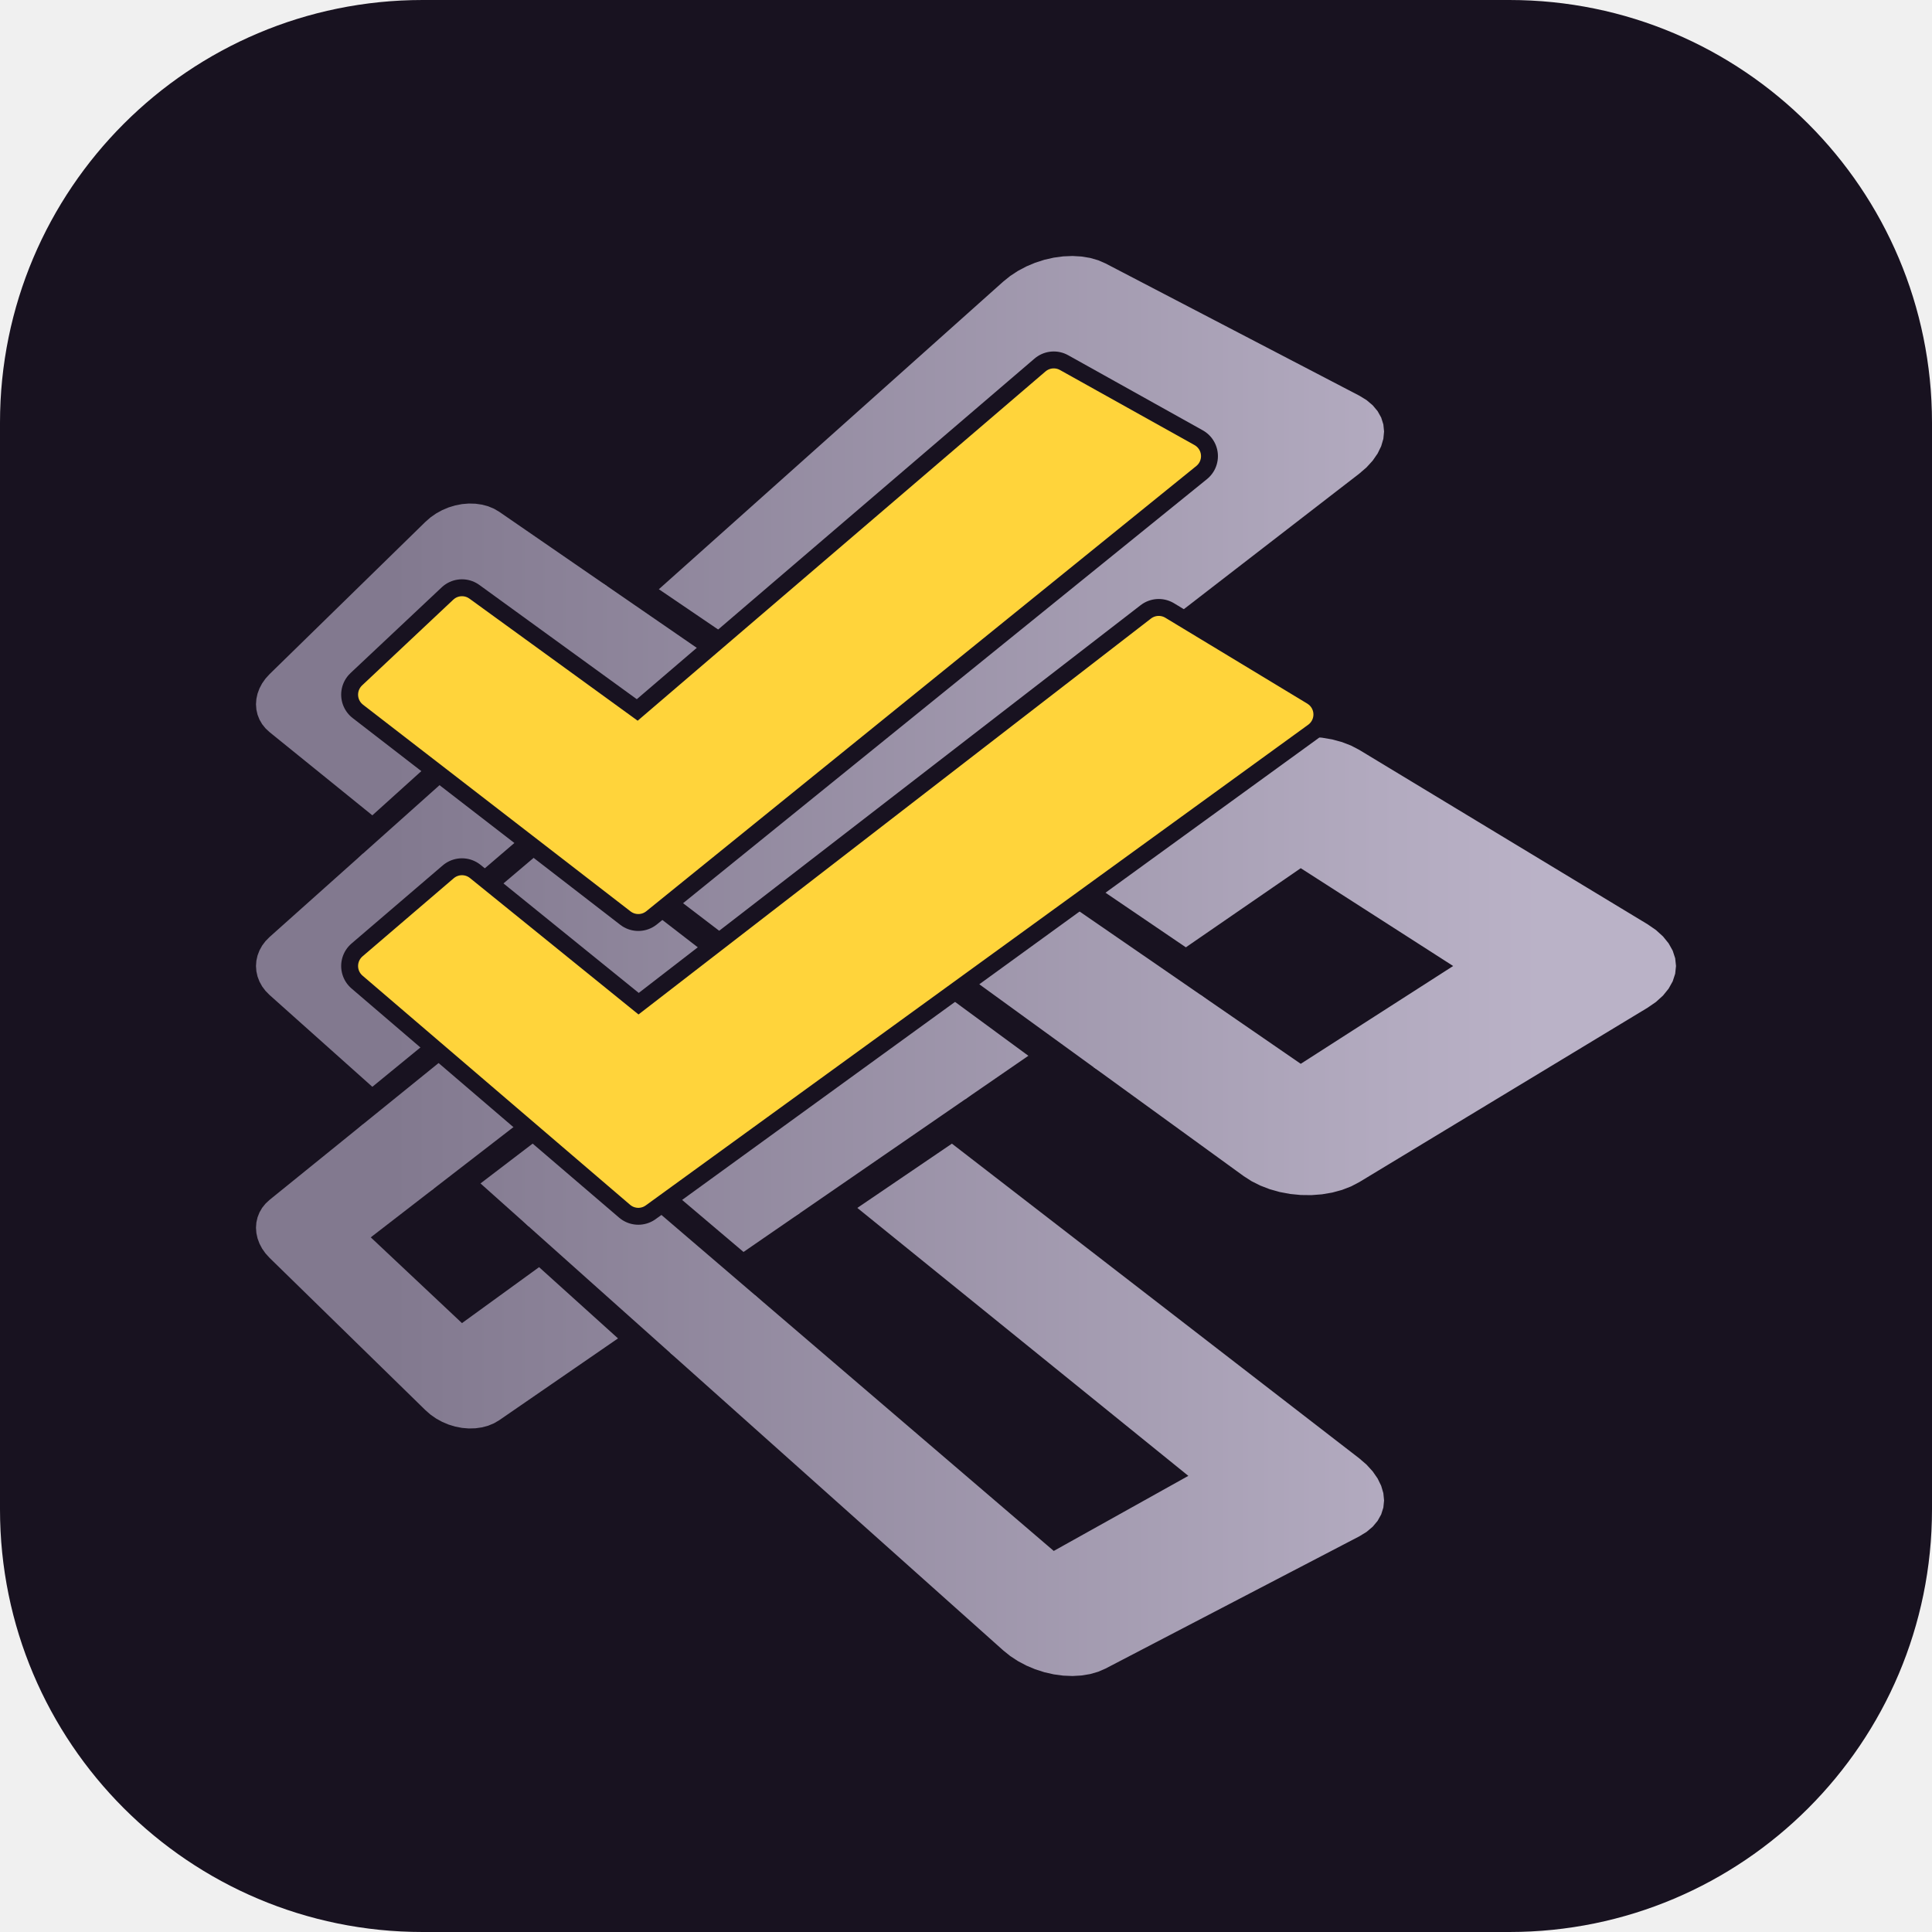
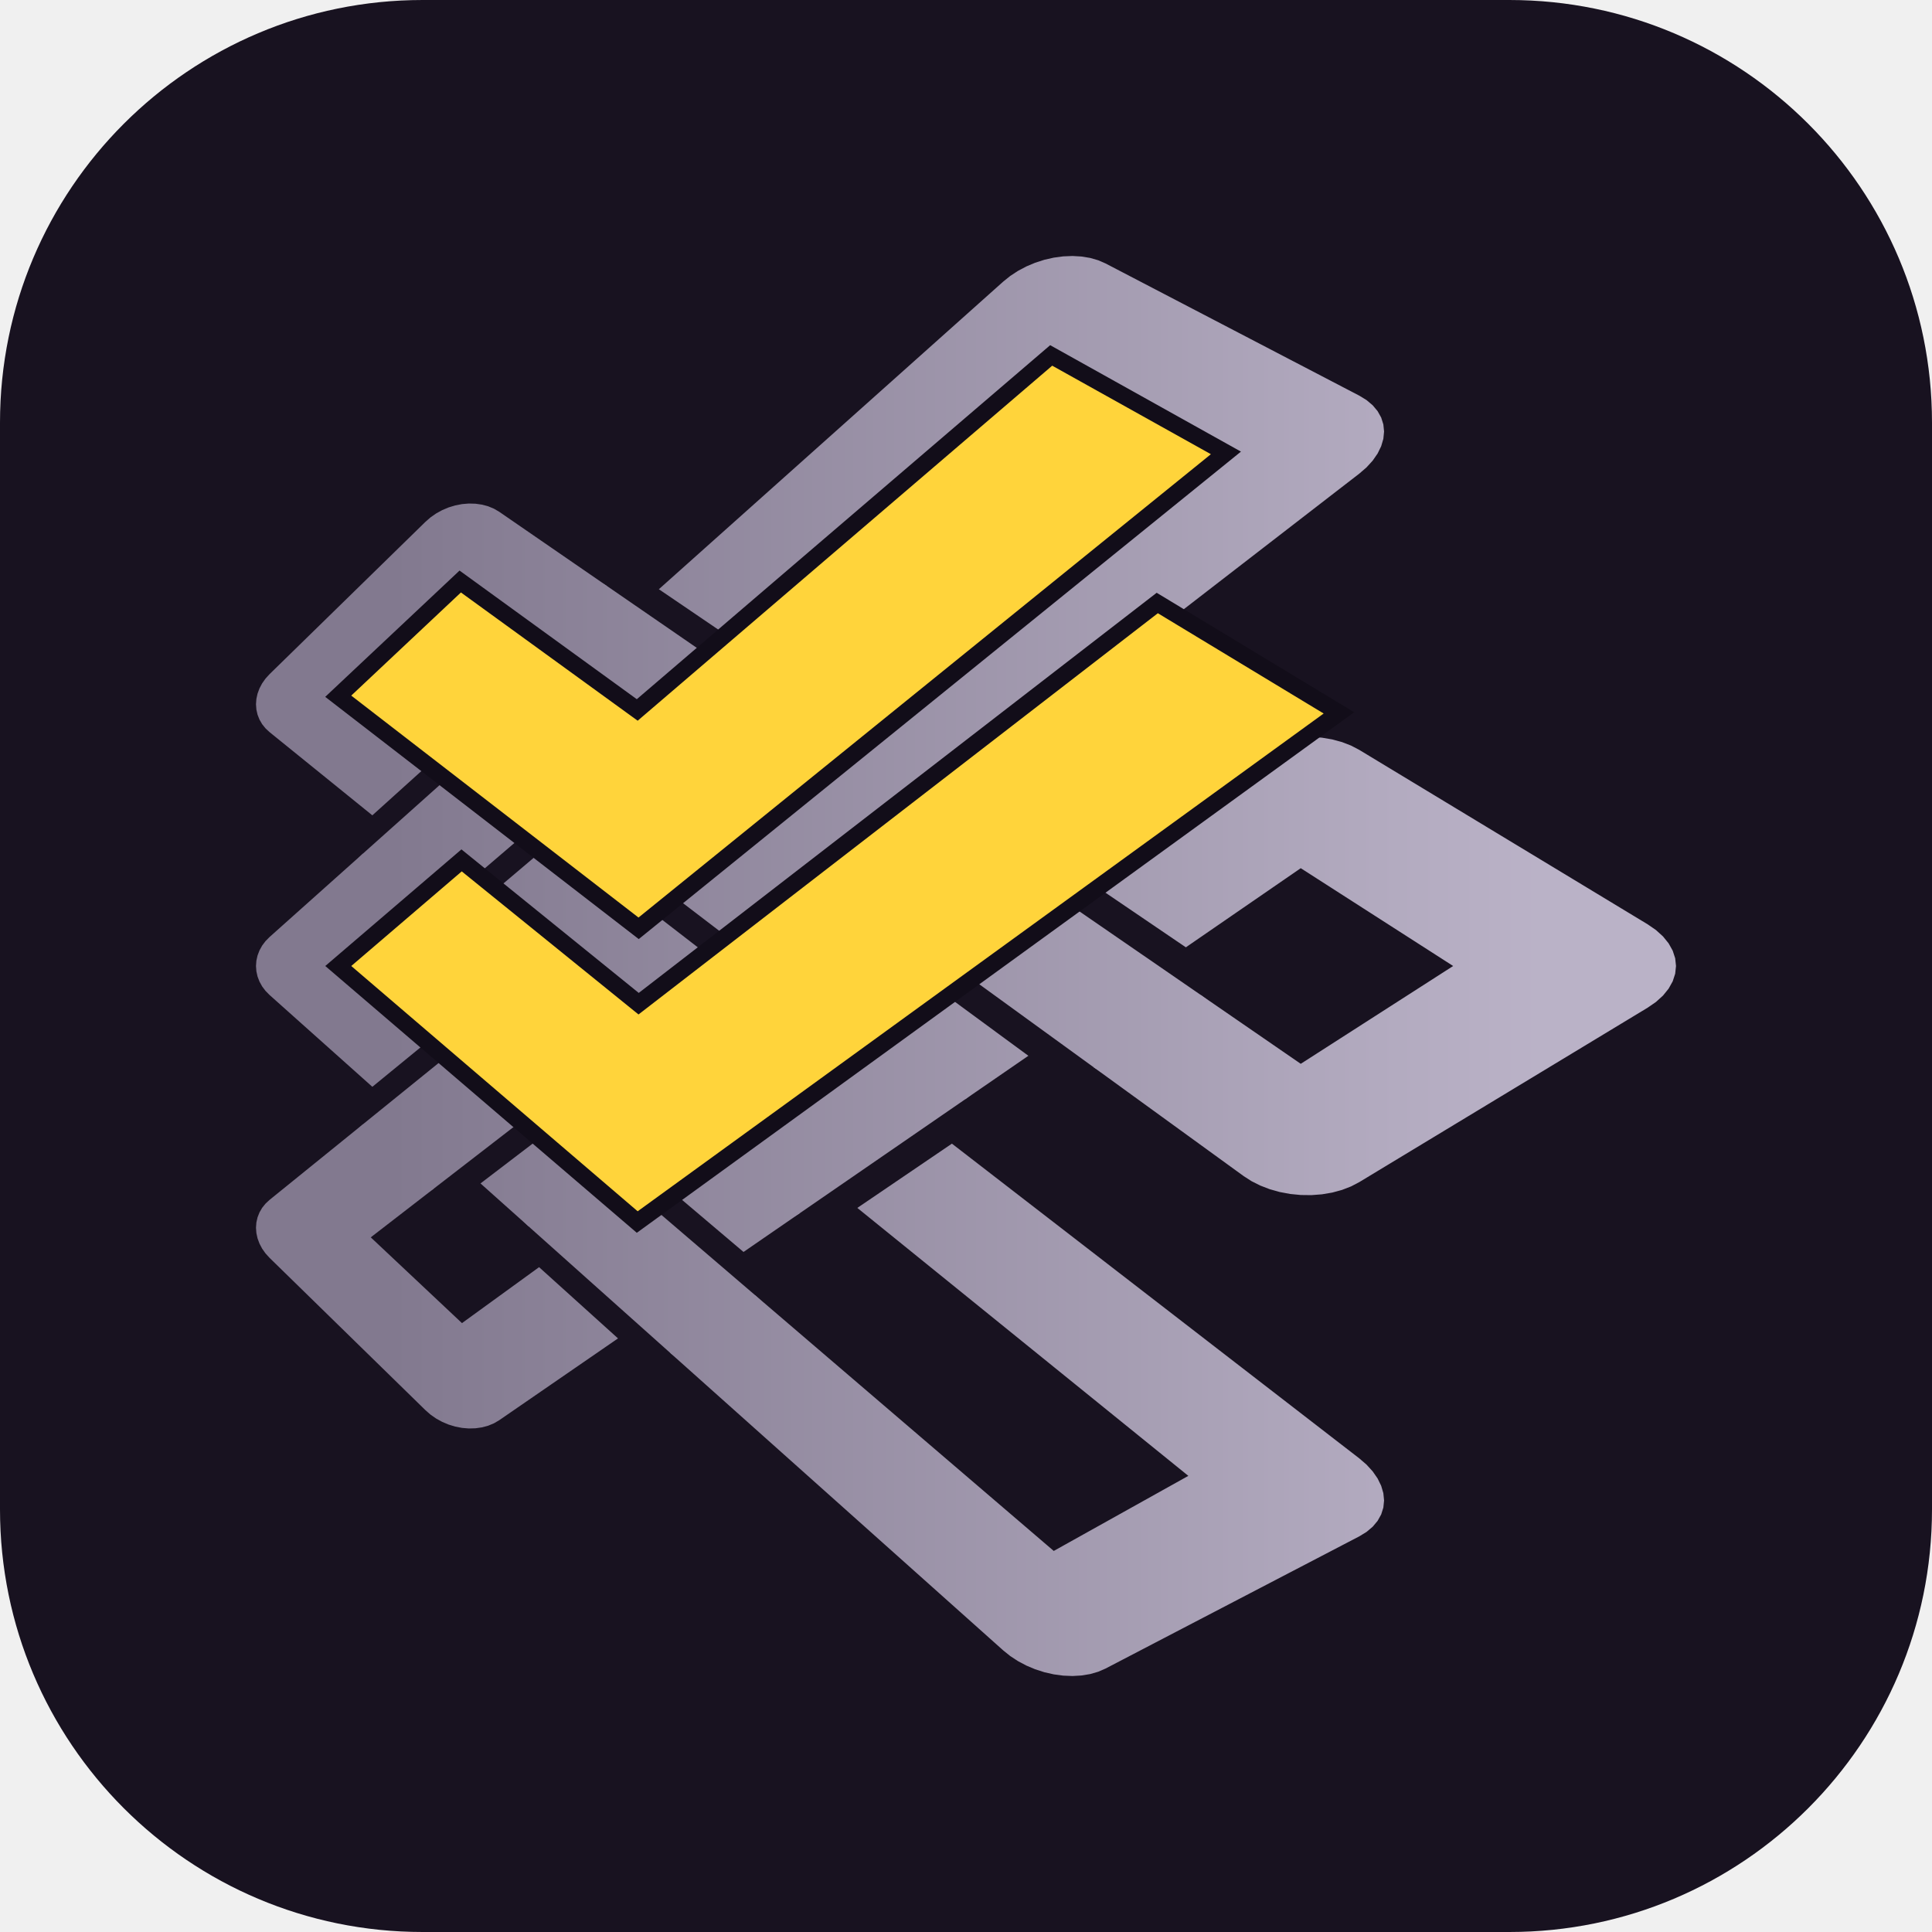
<svg xmlns="http://www.w3.org/2000/svg" viewBox="0 0 512 512" role="img" aria-label="Bold gold checks on a perspective knot">
  <defs>
    <linearGradient id="face" x1="120" y1="256" x2="392" y2="256" gradientUnits="userSpaceOnUse">
      <stop stop-color="#82798F" />
      <stop offset="1" stop-color="#BAB2C7" />
    </linearGradient>
    <mask id="weave" maskUnits="userSpaceOnUse" x="0" y="0" width="512" height="512">
      <path fill="#FFFFFF" d="M349.067 204.870L417.315 246.150L386.171 265.562L321.726 224.204Z       M349.067 223.310L347.116 224.496L344.968 225.508L342.660 226.328L340.236 226.944L337.737 227.346L335.207 227.530L332.691 227.493L330.230 227.237L327.865 226.770L325.637 226.100L323.579 225.240L321.726 224.204L320.107 223.012L318.747 221.683L317.667 220.240L316.884 218.706L316.409 217.106L316.250 215.466L316.409 213.813L316.884 212.173L317.667 210.573L318.747 209.039L320.107 207.596L321.726 206.268L323.579 205.078L325.637 204.045L327.865 203.188L330.230 202.522L332.691 202.061L335.207 201.813L337.737 201.784L340.236 201.977L342.660 202.389L344.968 203.016L347.116 203.847L349.067 204.870L350.784 206.066L352.236 207.417L353.395 208.897L354.238 210.481L354.751 212.140L354.923 213.844L354.751 215.563L354.238 217.265L353.395 218.920L352.236 220.497L350.784 221.969Z       M417.315 265.850L349.067 307.130L321.726 287.796L386.171 246.438Z       M417.315 265.850L415.088 267.028L412.637 268.011L410.006 268.781L407.242 269.328L404.394 269.643L401.512 269.723L398.646 269.569L395.845 269.184L393.154 268.578L390.618 267.762L388.278 266.751L386.171 265.562L384.330 264.218L382.785 262.740L381.557 261.152L380.667 259.482L380.127 257.755L379.947 256.000L380.127 254.245L380.667 252.518L381.557 250.848L382.785 249.260L384.330 247.782L386.171 246.438L388.278 245.249L390.618 244.238L393.154 243.422L395.845 242.816L398.646 242.431L401.512 242.277L404.394 242.357L407.242 242.672L410.006 243.219L412.637 243.989L415.088 244.972L417.315 246.150L419.275 247.505L420.932 249.012L422.254 250.645L423.218 252.375L423.804 254.171L424.000 256.000L423.804 257.829L423.218 259.625L422.254 261.355L420.932 262.988L419.275 264.495Z       M321.726 305.732L128.117 165.245L145.555 148.526L349.067 288.690Z       M349.067 307.130L347.116 308.153L344.968 308.984L342.660 309.611L340.236 310.023L337.737 310.216L335.207 310.187L332.691 309.939L330.230 309.478L327.865 308.812L325.637 307.955L323.579 306.922L321.726 305.732L320.107 304.404L318.747 302.961L317.667 301.427L316.884 299.827L316.409 298.187L316.250 296.534L316.409 294.894L316.884 293.294L317.667 291.760L318.747 290.317L320.107 288.988L321.726 287.796L323.579 286.760L325.637 285.900L327.865 285.230L330.230 284.763L332.691 284.507L335.207 284.470L337.737 284.654L340.236 285.056L342.660 285.672L344.968 286.492L347.116 287.504L349.067 288.690L350.784 290.031L352.236 291.503L353.395 293.080L354.238 294.735L354.751 296.437L354.923 298.156L354.751 299.860L354.238 301.519L353.395 303.103L352.236 304.583L350.784 305.934Z       M145.555 163.212L106.998 199.467L91.192 186.963L128.117 150.880Z       M145.555 163.212L144.317 164.250L142.952 165.160L141.486 165.926L139.943 166.535L138.352 166.977L136.739 167.247L135.133 167.341L133.561 167.257L132.049 166.999L130.622 166.572L129.304 165.983L128.117 165.245L127.078 164.368L126.205 163.369L125.511 162.264L125.008 161.072L124.702 159.812L124.600 158.505L124.702 157.172L125.008 155.835L125.511 154.516L126.205 153.237L127.078 152.018L128.117 150.880L129.304 149.843L130.622 148.923L132.049 148.137L133.561 147.498L135.133 147.019L136.739 146.708L138.352 146.573L139.943 146.615L141.486 146.836L142.952 147.232L144.317 147.799L145.555 148.526L146.643 149.402L147.563 150.411L148.297 151.536L148.831 152.758L149.155 154.054L149.264 155.402L149.155 156.778L148.831 158.156L148.297 159.512L147.563 160.822L146.643 162.062Z       M106.998 185.492L349.067 372.510L321.726 387.259L91.192 200.646Z       M106.998 199.467L105.877 200.401L104.641 201.208L103.313 201.873L101.915 202.386L100.473 202.739L99.011 202.926L97.555 202.946L96.130 202.798L94.759 202.487L93.465 202.019L92.269 201.401L91.192 200.646L90.249 199.766L89.456 198.777L88.827 197.694L88.370 196.536L88.093 195.322L88.000 194.072L88.093 192.807L88.370 191.547L88.827 190.312L89.456 189.124L90.249 188.001L91.192 186.963L92.269 186.027L93.465 185.209L94.759 184.524L96.130 183.983L97.555 183.596L99.011 183.372L100.473 183.314L101.915 183.425L103.313 183.703L104.641 184.146L105.877 184.745L106.998 185.492L107.984 186.373L108.816 187.374L109.480 188.477L109.964 189.663L110.258 190.911L110.356 192.198L110.258 193.501L109.964 194.798L109.480 196.065L108.816 197.279L107.984 198.420Z       M349.067 390.950L289.020 422.236L264.825 401.068L321.726 369.323Z       M349.067 390.950L347.116 391.809L344.968 392.460L342.660 392.894L340.236 393.103L337.737 393.086L335.207 392.845L332.691 392.386L330.230 391.718L327.865 390.854L325.637 389.811L323.579 388.605L321.726 387.259L320.107 385.795L318.747 384.238L317.667 382.614L316.884 380.948L316.409 379.269L316.250 377.602L316.409 375.976L316.884 374.416L317.667 372.947L318.747 371.594L320.107 370.379L321.726 369.323L323.579 368.443L325.637 367.755L327.865 367.272L330.230 367.003L332.691 366.954L335.207 367.128L337.737 367.524L340.236 368.135L342.660 368.955L344.968 369.968L347.116 371.160L349.067 372.510L350.784 373.995L352.236 375.588L353.395 377.263L354.238 378.988L354.751 380.733L354.923 382.467L354.751 384.157L354.238 385.773L353.395 387.286L352.236 388.669L350.784 389.898Z       M264.825 417.955L91.192 262.841L106.998 249.013L289.020 404.903Z       M289.020 422.236L287.296 422.986L285.397 423.535L283.357 423.874L281.213 424.000L279.003 423.911L276.765 423.610L274.537 423.104L272.359 422.403L270.265 421.521L268.290 420.472L266.467 419.277L264.825 417.955L263.390 416.528L262.184 415.022L261.227 413.459L260.532 411.867L260.111 410.271L259.970 408.697L260.111 407.170L260.532 405.716L261.227 404.357L262.184 403.116L263.390 402.013L264.825 401.068L266.467 400.297L268.290 399.713L270.265 399.327L272.359 399.147L274.537 399.177L276.765 399.418L279.003 399.868L281.213 400.520L283.357 401.365L285.397 402.389L287.296 403.575L289.020 404.903L290.537 406.351L291.819 407.892L292.842 409.501L293.587 411.148L294.039 412.803L294.191 414.437L294.039 416.019L293.587 417.523L292.842 418.920L291.819 420.185L290.537 421.297Z       M91.192 249.159L264.825 94.045L289.020 107.097L106.998 262.987Z       M106.998 262.987L105.877 263.828L104.641 264.531L103.313 265.085L101.915 265.481L100.473 265.713L99.011 265.777L97.555 265.675L96.130 265.408L94.759 264.982L93.465 264.405L92.269 263.687L91.192 262.841L90.249 261.882L89.456 260.826L88.827 259.691L88.370 258.495L88.093 257.258L88.000 256.000L88.093 254.742L88.370 253.505L88.827 252.309L89.456 251.174L90.249 250.118L91.192 249.159L92.269 248.313L93.465 247.595L94.759 247.018L96.130 246.592L97.555 246.325L99.011 246.223L100.473 246.287L101.915 246.519L103.313 246.915L104.641 247.469L105.877 248.172L106.998 249.013L107.984 249.977L108.816 251.047L109.480 252.206L109.964 253.432L110.258 254.705L110.356 256.000L110.258 257.295L109.964 258.568L109.480 259.794L108.816 260.953L107.984 262.023Z       M289.020 89.764L349.067 121.050L321.726 142.677L264.825 110.932Z       M289.020 107.097L287.296 108.425L285.397 109.611L283.357 110.635L281.213 111.480L279.003 112.132L276.765 112.582L274.537 112.823L272.359 112.853L270.265 112.673L268.290 112.287L266.467 111.703L264.825 110.932L263.390 109.987L262.184 108.884L261.227 107.643L260.532 106.284L260.111 104.830L259.970 103.303L260.111 101.729L260.532 100.133L261.227 98.541L262.184 96.978L263.390 95.472L264.825 94.045L266.467 92.723L268.290 91.528L270.265 90.479L272.359 89.597L274.537 88.896L276.765 88.390L279.003 88.089L281.213 88.000L283.357 88.126L285.397 88.465L287.296 89.014L289.020 89.764L290.537 90.703L291.819 91.815L292.842 93.080L293.587 94.477L294.039 95.981L294.191 97.563L294.039 99.197L293.587 100.852L292.842 102.499L291.819 104.108L290.537 105.649Z       M349.067 139.490L106.998 326.508L91.192 311.354L321.726 124.741Z       M349.067 139.490L347.116 140.840L344.968 142.032L342.660 143.045L340.236 143.865L337.737 144.476L335.207 144.872L332.691 145.046L330.230 144.997L327.865 144.728L325.637 144.245L323.579 143.557L321.726 142.677L320.107 141.621L318.747 140.406L317.667 139.053L316.884 137.584L316.409 136.024L316.250 134.398L316.409 132.731L316.884 131.052L317.667 129.386L318.747 127.762L320.107 126.205L321.726 124.741L323.579 123.395L325.637 122.189L327.865 121.146L330.230 120.282L332.691 119.614L335.207 119.155L337.737 118.914L340.236 118.897L342.660 119.106L344.968 119.540L347.116 120.191L349.067 121.050L350.784 122.102L352.236 123.331L353.395 124.714L354.238 126.227L354.751 127.843L354.923 129.533L354.751 131.267L354.238 133.012L353.395 134.737L352.236 136.412L350.784 138.005Z       M106.998 312.533L145.555 348.788L128.117 361.120L91.192 325.037Z       M106.998 326.508L105.877 327.255L104.641 327.854L103.313 328.297L101.915 328.575L100.473 328.686L99.011 328.628L97.555 328.404L96.130 328.017L94.759 327.476L93.465 326.791L92.269 325.973L91.192 325.037L90.249 323.999L89.456 322.876L88.827 321.688L88.370 320.453L88.093 319.193L88.000 317.928L88.093 316.678L88.370 315.464L88.827 314.306L89.456 313.223L90.249 312.234L91.192 311.354L92.269 310.599L93.465 309.981L94.759 309.513L96.130 309.202L97.555 309.054L99.011 309.074L100.473 309.261L101.915 309.614L103.313 310.127L104.641 310.792L105.877 311.599L106.998 312.533L107.984 313.580L108.816 314.721L109.480 315.935L109.964 317.202L110.258 318.499L110.356 319.802L110.258 321.089L109.964 322.337L109.480 323.523L108.816 324.626L107.984 325.627Z       M128.117 346.755L321.726 206.268L349.067 223.310L145.555 363.474Z       M145.555 363.474L144.317 364.201L142.952 364.768L141.486 365.164L139.943 365.385L138.352 365.427L136.739 365.292L135.133 364.981L133.561 364.502L132.049 363.863L130.622 363.077L129.304 362.157L128.117 361.120L127.078 359.982L126.205 358.763L125.511 357.484L125.008 356.165L124.702 354.828L124.600 353.495L124.702 352.188L125.008 350.928L125.511 349.736L126.205 348.631L127.078 347.632L128.117 346.755L129.304 346.017L130.622 345.428L132.049 345.001L133.561 344.743L135.133 344.659L136.739 344.753L138.352 345.023L139.943 345.465L141.486 346.074L142.952 346.840L144.317 347.750L145.555 348.788L146.643 349.938L147.563 351.178L148.297 352.488L148.831 353.844L149.155 355.222L149.264 356.598L149.155 357.946L148.831 359.242L148.297 360.464L147.563 361.589L146.643 362.598Z" />
      <path fill="#000000" d="M273.478 228.107L318.114 258.437L280.075 284.092L238.802 253.763Z       M175.838 161.761L211.357 185.896L181.111 211.369L147.993 187.033Z       M175.838 231.054L211.357 258.168L181.111 281.105L147.993 253.991Z       M175.838 300.348L211.357 330.440L181.111 350.841L147.993 320.950Z       M166.343 219.696L134.369 246.786L109.206 226.058L139.124 199.055Z       M261.622 215.462L221.935 245.758L190.954 222.836L227.814 192.659Z       M166.343 288.194L134.369 312.602L109.206 289.764L139.124 265.270Z       M261.622 291.949L221.935 318.917L190.954 293.397L227.814 266.311Z" />
      <path fill="#FFFFFF" d="M267.512 232.521L311.559 262.857L286.206 279.957L244.399 249.621Z       M267.512 249.457L265.866 250.499L264.053 251.377L262.105 252.076L260.057 252.584L257.946 252.894L255.808 253.003L253.680 252.909L251.598 252.616L249.598 252.130L247.711 251.460L245.969 250.619L244.399 249.621L243.027 248.485L241.874 247.228L240.959 245.873L240.295 244.441L239.892 242.956L239.757 241.443L239.892 239.924L240.295 238.426L240.959 236.973L241.874 235.587L243.027 234.293L244.399 233.112L245.969 232.063L247.711 231.165L249.598 230.434L251.598 229.882L253.680 229.521L255.808 229.357L257.946 229.396L260.057 229.637L262.105 230.078L264.053 230.713L265.866 231.532L267.512 232.521L268.960 233.663L270.184 234.940L271.161 236.328L271.872 237.803L272.304 239.339L272.449 240.908L272.304 242.482L271.872 244.032L271.161 245.530L270.184 246.950L268.960 248.267Z       M311.559 280.606L309.752 281.640L307.761 282.495L305.623 283.158L303.375 283.617L301.059 283.867L298.713 283.904L296.380 283.730L294.097 283.348L291.903 282.768L289.835 282.000L287.926 281.057L286.206 279.957L284.703 278.719L283.440 277.363L282.437 275.913L281.710 274.391L281.269 272.823L281.121 271.234L281.269 269.650L281.710 268.096L282.437 266.598L283.440 265.180L284.703 263.866L286.206 262.677L287.926 261.633L289.835 260.753L291.903 260.052L294.097 259.544L296.380 259.237L298.713 259.139L301.059 259.253L303.375 259.578L305.623 260.111L307.761 260.844L309.752 261.764L311.559 262.857L313.150 264.105L314.494 265.485L315.567 266.974L316.349 268.546L316.823 270.171L316.983 271.820L316.823 273.465L316.349 275.074L315.567 276.620L314.494 278.074L313.150 279.410Z       M171.063 166.094L206.164 190.270L186.004 207.249L152.503 182.940Z       M171.063 181.251L169.745 182.294L168.292 183.201L166.730 183.956L165.088 184.548L163.393 184.968L161.677 185.208L159.968 185.267L158.295 185.143L156.686 184.842L155.168 184.367L153.766 183.730L152.503 182.940L151.398 182.011L150.470 180.961L149.732 179.805L149.197 178.564L148.872 177.258L148.763 175.907L148.872 174.535L149.197 173.164L149.732 171.816L150.470 170.512L151.398 169.275L152.503 168.126L153.766 167.082L155.168 166.164L156.686 165.385L158.295 164.761L159.968 164.303L161.677 164.019L163.393 163.915L165.088 163.995L166.730 164.258L168.292 164.700L169.745 165.316L171.063 166.094L172.223 167.023L173.203 168.086L173.984 169.264L174.553 170.537L174.899 171.883L175.015 173.277L174.899 174.694L174.553 176.109L173.984 177.496L173.203 178.831L172.223 180.090Z       M206.164 206.074L204.731 207.119L203.151 208.019L201.454 208.757L199.669 209.323L197.829 209.706L195.964 209.902L194.108 209.909L192.291 209.728L190.544 209.362L188.897 208.820L187.375 208.111L186.004 207.249L184.805 206.247L183.797 205.123L182.997 203.896L182.416 202.587L182.064 201.216L181.946 199.806L182.064 198.381L182.416 196.962L182.997 195.575L183.797 194.240L184.805 192.980L186.004 191.816L187.375 190.769L188.897 189.854L190.544 189.090L192.291 188.489L194.108 188.062L195.964 187.818L197.829 187.763L199.669 187.897L201.454 188.222L203.151 188.731L204.731 189.417L206.164 190.270L207.425 191.273L208.491 192.412L209.341 193.665L209.960 195.010L210.336 196.424L210.462 197.881L210.336 199.356L209.960 200.820L209.341 202.250L208.491 203.617L207.425 204.899Z       M171.063 234.988L206.164 262.106L186.004 277.395L152.503 250.276Z       M171.063 250.144L169.745 251.076L168.292 251.861L166.730 252.486L165.088 252.940L163.393 253.218L161.677 253.314L159.968 253.229L158.295 252.966L156.686 252.529L155.168 251.928L153.766 251.172L152.503 250.276L151.398 249.255L150.470 248.127L149.732 246.909L149.197 245.623L148.872 244.290L148.763 242.930L148.872 241.568L149.197 240.223L149.732 238.920L150.470 237.678L151.398 236.519L152.503 235.462L153.766 234.525L155.168 233.724L156.686 233.073L158.295 232.583L159.968 232.265L161.677 232.125L163.393 232.165L165.088 232.387L166.730 232.787L168.292 233.361L169.745 234.098L171.063 234.988L172.223 236.013L173.203 237.158L173.984 238.402L174.553 239.723L174.899 241.098L175.015 242.501L174.899 243.909L174.553 245.294L173.984 246.634L173.203 247.903L172.223 249.080Z       M206.164 277.910L204.731 278.836L203.151 279.603L201.454 280.199L199.669 280.614L197.829 280.844L195.964 280.883L194.108 280.735L192.291 280.401L190.544 279.889L188.897 279.209L187.375 278.372L186.004 277.395L184.805 276.292L183.797 275.084L182.997 273.790L182.416 272.432L182.064 271.032L181.946 269.612L182.064 268.196L182.416 266.808L182.997 265.468L183.797 264.201L184.805 263.025L186.004 261.962L187.375 261.030L188.897 260.243L190.544 259.616L192.291 259.162L194.108 258.887L195.964 258.799L197.829 258.900L199.669 259.189L201.454 259.663L203.151 260.315L204.731 261.134L206.164 262.106L207.425 263.216L208.491 264.443L209.341 265.768L209.960 267.165L210.336 268.611L210.462 270.078L210.336 271.542L209.960 272.975L209.341 274.352L208.491 275.649L207.425 276.842Z       M171.063 303.881L206.164 333.943L186.004 347.541L152.503 317.613Z       M171.063 319.037L169.745 319.859L168.292 320.522L166.730 321.016L165.088 321.332L163.393 321.468L161.677 321.420L159.968 321.192L158.295 320.788L156.686 320.217L155.168 319.488L153.766 318.615L152.503 317.613L151.398 316.500L150.470 315.293L149.732 314.014L149.197 312.683L148.872 311.322L148.763 309.954L148.872 308.600L149.197 307.283L149.732 306.024L150.470 304.844L151.398 303.763L152.503 302.799L153.766 301.968L155.168 301.284L156.686 300.760L158.295 300.406L159.968 300.228L161.677 300.231L163.393 300.415L165.088 300.779L166.730 301.317L168.292 302.022L169.745 302.881L171.063 303.881L172.223 305.004L173.203 306.231L173.984 307.540L174.553 308.909L174.899 310.312L175.015 311.726L174.899 313.123L174.553 314.480L173.984 315.772L173.203 316.976L172.223 318.071Z       M206.164 349.747L204.731 350.552L203.151 351.187L201.454 351.640L199.669 351.906L197.829 351.981L195.964 351.865L194.108 351.560L192.291 351.074L190.544 350.416L188.897 349.597L187.375 348.633L186.004 347.541L184.805 346.338L183.797 345.045L182.997 343.684L182.416 342.277L182.064 340.847L181.946 339.418L182.064 338.012L182.416 336.653L182.997 335.362L183.797 334.162L184.805 333.071L186.004 332.108L187.375 331.290L188.897 330.631L190.544 330.143L192.291 329.835L194.108 329.713L195.964 329.780L197.829 330.038L199.669 330.481L201.454 331.105L203.151 331.899L204.731 332.850L206.164 333.943L207.425 335.158L208.491 336.475L209.341 337.871L209.960 339.320L210.336 340.797L210.462 342.275L210.336 343.729L209.960 345.130L209.341 346.455L208.491 347.681L207.425 348.784Z       M161.677 216.158L130.060 243.236L113.287 229.420L143.534 202.399Z       M161.677 216.158L160.389 217.134L158.968 217.969L157.442 218.650L155.837 219.167L154.181 219.510L152.503 219.676L150.832 219.662L149.197 219.470L147.624 219.104L146.140 218.572L144.769 217.882L143.534 217.048L142.453 216.084L141.545 215.006L140.824 213.832L140.301 212.582L139.983 211.277L139.877 209.937L139.983 208.585L140.301 207.242L140.824 205.931L141.545 204.674L142.453 203.490L143.534 202.399L144.769 201.421L146.140 200.572L147.624 199.866L149.197 199.317L150.832 198.934L152.503 198.726L154.181 198.696L155.837 198.846L157.442 199.176L158.968 199.679L160.389 200.349L161.677 201.175L162.810 202.142L163.768 203.233L164.532 204.431L165.088 205.714L165.425 207.059L165.539 208.441L165.425 209.837L165.088 211.221L164.532 212.569L163.768 213.856L162.810 215.059Z       M130.060 243.236L128.869 244.133L127.557 244.890L126.147 245.497L124.664 245.942L123.133 246.219L121.582 246.325L120.037 246.258L118.525 246.021L117.070 245.619L115.698 245.060L114.430 244.353L113.287 243.511L112.287 242.548L111.447 241.482L110.779 240.330L110.295 239.110L110.001 237.844L109.903 236.552L110.001 235.254L110.295 233.973L110.779 232.729L111.447 231.543L112.287 230.433L113.287 229.420L114.430 228.520L115.698 227.748L117.070 227.118L118.525 226.641L120.037 226.327L121.582 226.181L123.133 226.208L124.664 226.407L126.147 226.776L127.557 227.310L128.869 228.001L130.060 228.836L131.106 229.803L131.991 230.883L132.696 232.059L133.209 233.310L133.521 234.613L133.626 235.945L133.521 237.283L133.209 238.602L132.696 239.879L131.991 241.091L131.106 242.216Z       M255.808 211.540L216.614 241.821L195.964 226.543L233.274 196.342Z       M255.808 211.540L254.204 212.637L252.436 213.578L250.538 214.347L248.542 214.932L246.483 215.325L244.399 215.519L242.324 215.513L240.295 215.309L238.343 214.910L236.503 214.326L234.804 213.567L233.274 212.646L231.936 211.579L230.811 210.385L229.918 209.084L229.270 207.697L228.878 206.247L228.746 204.757L228.878 203.252L229.270 201.757L229.918 200.294L230.811 198.889L231.936 197.564L233.274 196.342L234.804 195.242L236.503 194.285L238.343 193.486L240.295 192.860L242.324 192.419L244.399 192.171L246.483 192.123L248.542 192.275L250.538 192.628L252.436 193.176L254.204 193.911L255.808 194.820L257.220 195.890L258.412 197.100L259.364 198.431L260.057 199.858L260.478 201.357L260.620 202.900L260.478 204.459L260.057 206.007L259.364 207.515L258.412 208.957L257.220 210.306Z       M216.614 241.821L215.145 242.819L213.527 243.663L211.788 244.338L209.960 244.835L208.074 245.145L206.164 245.265L204.263 245.193L202.402 244.933L200.614 244.489L198.926 243.871L197.368 243.090L195.964 242.159L194.737 241.094L193.705 239.915L192.885 238.640L192.291 237.290L191.930 235.888L191.810 234.457L191.930 233.019L192.291 231.599L192.885 230.219L193.705 228.902L194.737 227.670L195.964 226.543L197.368 225.540L198.926 224.679L200.614 223.974L202.402 223.439L204.263 223.084L206.164 222.915L208.074 222.937L209.960 223.151L211.788 223.554L213.527 224.140L215.145 224.901L216.614 225.824L217.906 226.893L218.997 228.090L219.868 229.394L220.502 230.782L220.888 232.230L221.017 233.710L220.888 235.197L220.502 236.664L219.868 238.084L218.997 239.433L217.906 240.686Z       M161.677 284.264L130.060 308.691L113.287 293.468L143.534 268.984Z       M161.677 284.264L160.389 285.131L158.968 285.848L157.442 286.401L155.837 286.783L154.181 286.988L152.503 287.013L150.832 286.859L149.197 286.530L147.624 286.032L146.140 285.375L144.769 284.570L143.534 283.633L142.453 282.578L141.545 281.424L140.824 280.189L140.301 278.896L139.983 277.563L139.877 276.215L139.983 274.872L140.301 273.556L140.824 272.289L141.545 271.091L142.453 269.984L143.534 268.984L144.769 268.109L146.140 267.375L147.624 266.794L149.197 266.377L150.832 266.131L152.503 266.063L154.181 266.173L155.837 266.463L157.442 266.927L158.968 267.558L160.389 268.347L161.677 269.281L162.810 270.343L163.768 271.515L164.532 272.777L165.088 274.106L165.425 275.479L165.539 276.871L165.425 278.257L165.088 279.613L164.532 280.914L163.768 282.137L162.810 283.260Z       M130.060 308.691L128.869 309.488L127.557 310.135L126.147 310.623L124.664 310.944L123.133 311.093L121.582 311.069L120.037 310.872L118.525 310.509L117.070 309.985L115.698 309.310L114.430 308.497L113.287 307.559L112.287 306.513L111.447 305.376L110.779 304.168L110.295 302.908L110.001 301.617L109.903 300.316L110.001 299.027L110.295 297.770L110.779 296.567L111.447 295.436L112.287 294.398L113.287 293.468L114.430 292.664L115.698 291.998L117.070 291.483L118.525 291.129L120.037 290.941L121.582 290.925L123.133 291.082L124.664 291.409L126.147 291.903L127.557 292.555L128.869 293.356L130.060 294.291L131.106 295.345L131.991 296.500L132.696 297.735L133.209 299.029L133.521 300.358L133.626 301.699L133.521 303.028L133.209 304.321L132.696 305.554L131.991 306.707L131.106 307.759Z       M255.808 287.540L216.614 314.534L195.964 297.524L233.274 270.451Z       M255.808 287.540L254.204 288.502L252.436 289.294L250.538 289.904L248.542 290.322L246.483 290.542L244.399 290.562L242.324 290.382L240.295 290.008L238.343 289.446L236.503 288.707L234.804 287.805L233.274 286.756L231.936 285.577L230.811 284.289L229.918 282.913L229.270 281.471L228.878 279.988L228.746 278.488L228.878 276.994L229.270 275.531L229.918 274.123L230.811 272.792L231.936 271.562L233.274 270.451L234.804 269.480L236.503 268.665L238.343 268.021L240.295 267.559L242.324 267.288L244.399 267.214L246.483 267.340L248.542 267.666L250.538 268.186L252.436 268.893L254.204 269.776L255.808 270.820L257.220 272.008L258.412 273.318L259.364 274.729L260.057 276.214L260.478 277.748L260.620 279.303L260.478 280.850L260.057 282.363L259.364 283.813L258.412 285.175L257.220 286.424Z       M216.614 314.534L215.145 315.409L213.527 316.117L211.788 316.646L209.960 316.990L208.074 317.142L206.164 317.102L204.263 316.871L202.402 316.454L200.614 315.861L198.926 315.101L197.368 314.189L195.964 313.140L194.737 311.973L193.705 310.707L192.885 309.363L192.291 307.963L191.930 306.531L191.810 305.090L191.930 303.662L192.291 302.272L192.885 300.942L193.705 299.694L194.737 298.548L195.964 297.524L197.368 296.639L198.926 295.908L200.614 295.345L202.402 294.960L204.263 294.761L206.164 294.751L208.074 294.934L209.960 295.305L211.788 295.862L213.527 296.594L215.145 297.491L216.614 298.537L217.906 299.714L218.997 301.003L219.868 302.380L220.502 303.821L220.888 305.301L221.017 306.792L220.888 308.268L220.502 309.703L219.868 311.070L218.997 312.346L217.906 313.507Z" />
    </mask>
  </defs>
  <rect width="512" height="512" rx="112" fill="#181220" />
  <g transform="translate(256 256) scale(1.12) translate(-256 -256)">
    <rect width="512" height="512" fill="url(#face)" mask="url(#weave)" />
-     <path fill="#FFD43B" stroke="#181220" stroke-width="14" stroke-linejoin="round" d="M136.739 171.501L178.466 201.779L276.765 117.593L308.609 135.359L178.466 240.707L115.156 191.795Z       M136.739 237.516L178.466 271.293L301.603 176.160L335.207 196.486L178.466 310.221L115.156 256.000Z" />
-     <path fill="#FFD43B" stroke="#FFD43B" stroke-width="6" stroke-linejoin="round" d="M136.739 171.501L178.466 201.779L276.765 117.593L308.609 135.359L178.466 240.707L115.156 191.795Z       M136.739 237.516L178.466 271.293L301.603 176.160L335.207 196.486L178.466 310.221L115.156 256.000Z" />
+     <path fill="#FFD43B" stroke="#120D19" stroke-width="14" stroke-linejoin="miter" stroke-miterlimit="3" d="M136.739 171.501L178.466 201.779L276.765 117.593L308.609 135.359L178.466 240.707L115.156 191.795Z       M136.739 237.516L178.466 271.293L301.603 176.160L335.207 196.486L178.466 310.221L115.156 256.000Z" />
+     <path fill="#FFD43B" stroke="#FFD43B" stroke-width="6" stroke-linejoin="miter" stroke-miterlimit="3" d="M136.739 171.501L178.466 201.779L276.765 117.593L308.609 135.359L178.466 240.707L115.156 191.795Z       M136.739 237.516L178.466 271.293L301.603 176.160L335.207 196.486L178.466 310.221L115.156 256.000Z" />
  </g>
</svg>
